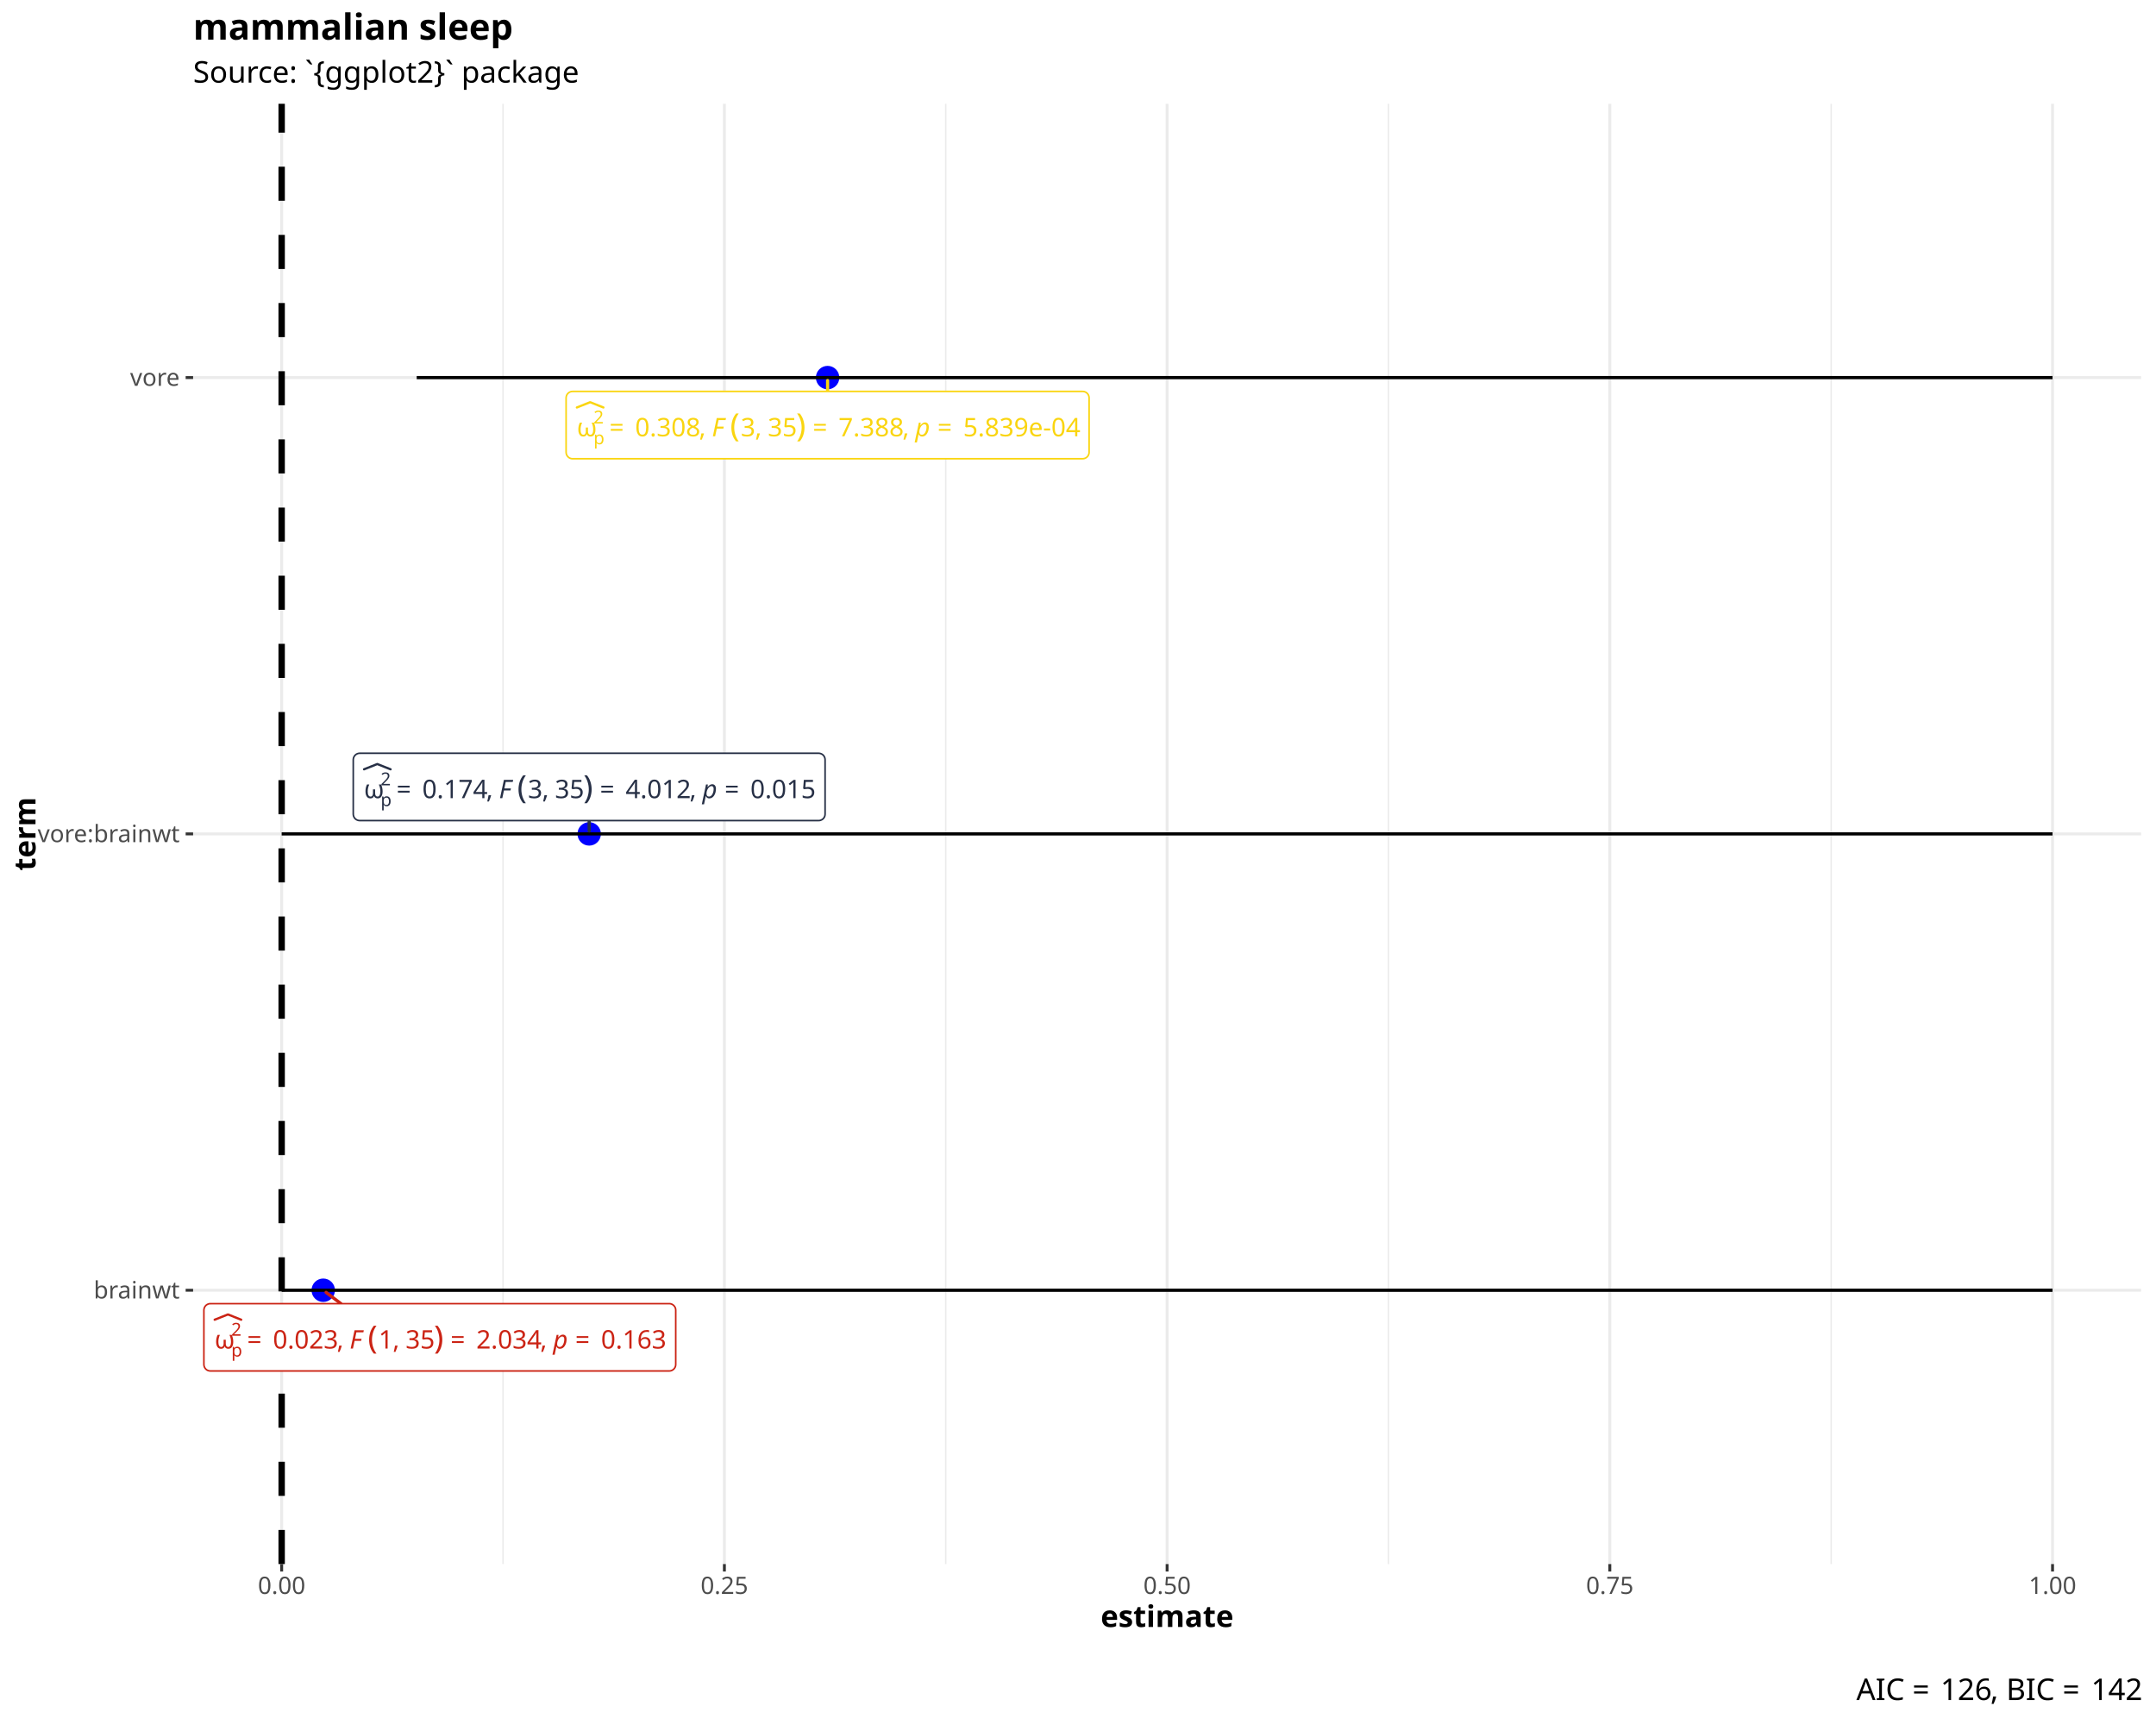
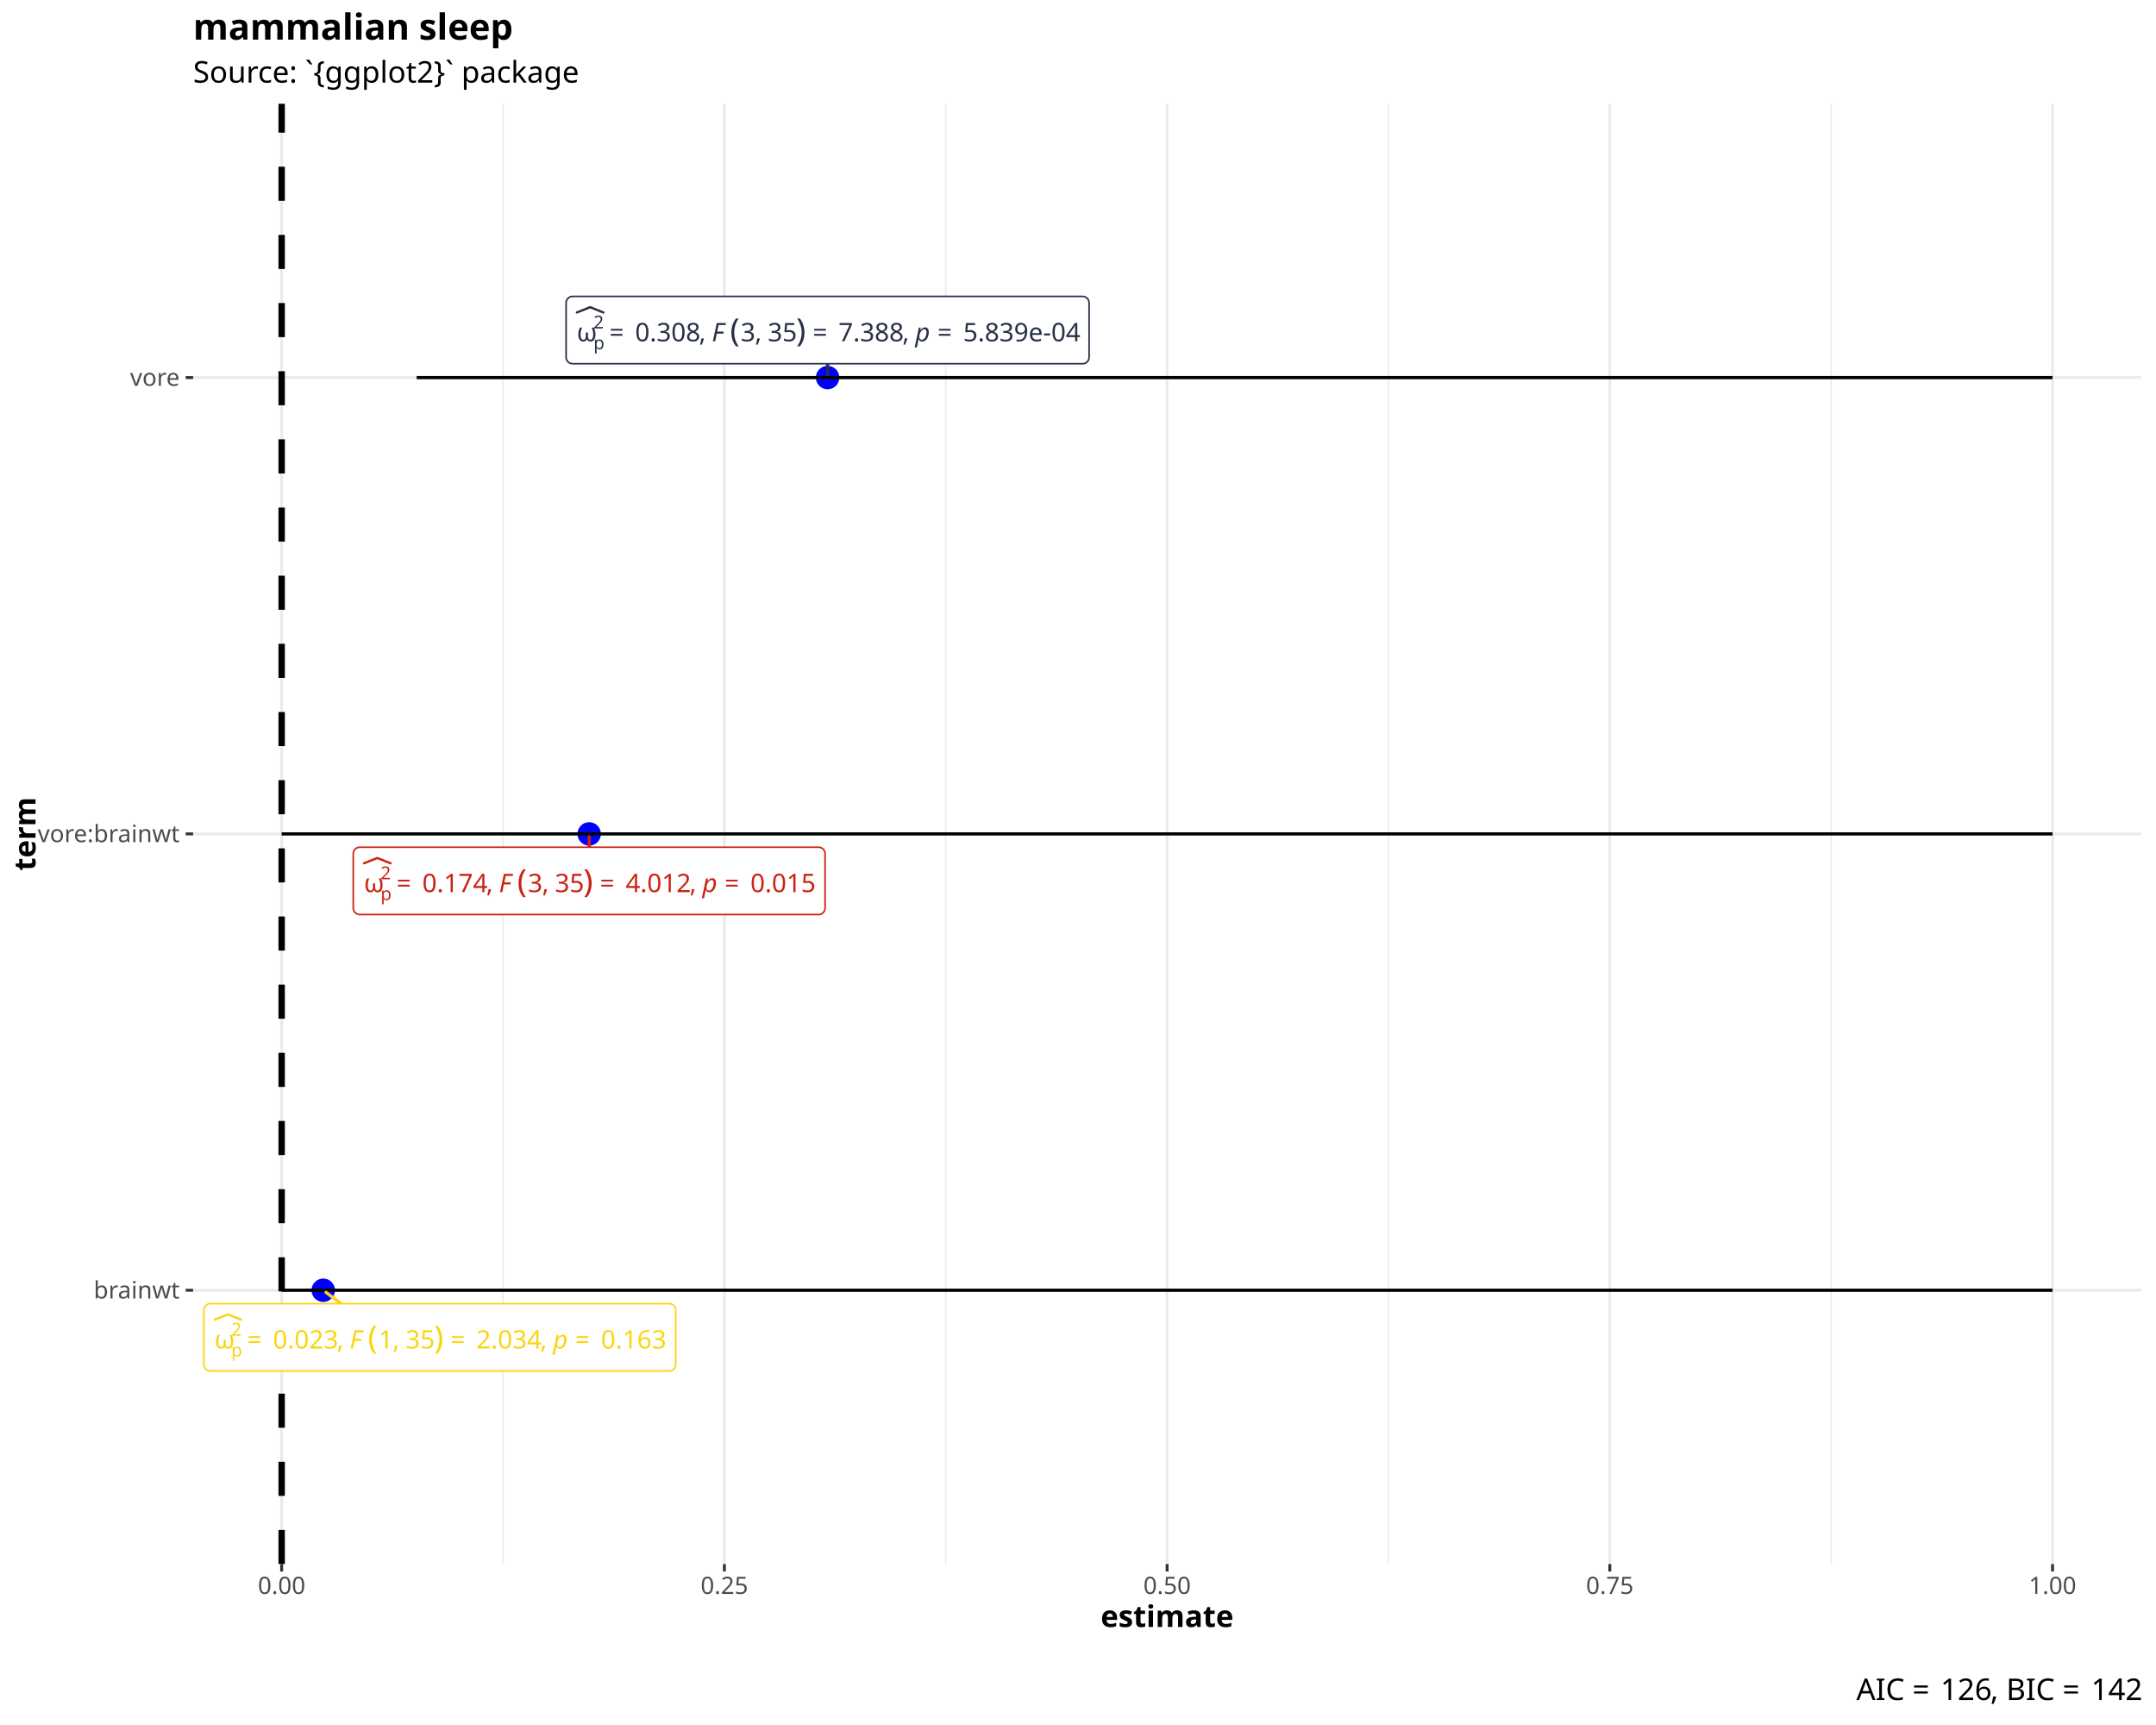
<svg xmlns="http://www.w3.org/2000/svg" class="svglite" data-engine-version="2.0" width="720.00pt" height="576.00pt" viewBox="0 0 720.00 576.00">
  <defs>
    <style type="text/css">
    .svglite line, .svglite polyline, .svglite polygon, .svglite path, .svglite rect, .svglite circle {
      fill: none;
      stroke: #000000;
      stroke-linecap: round;
      stroke-linejoin: round;
      stroke-miterlimit: 10.00;
    }
  </style>
  </defs>
  <rect width="100%" height="100%" style="stroke: none; fill: #FFFFFF;" />
  <defs>
    <clipPath id="cpMC4wMHw3MjAuMDB8MC4wMHw1NzYuMDA=">
      <rect x="0.00" y="0.00" width="720.00" height="576.00" />
    </clipPath>
  </defs>
  <g clip-path="url(#cpMC4wMHw3MjAuMDB8MC4wMHw1NzYuMDA=)">
    <rect x="0.00" y="0.00" width="720.00" height="576.00" style="stroke-width: 0.97; stroke: #FFFFFF; fill: #FFFFFF;" />
  </g>
  <defs>
    <clipPath id="cpNjQuNDl8NzE1LjAyfDM0LjY1fDUyMi4yNQ==">
      <rect x="64.49" y="34.65" width="650.53" height="487.60" />
    </clipPath>
  </defs>
  <g clip-path="url(#cpNjQuNDl8NzE1LjAyfDM0LjY1fDUyMi4yNQ==)">
    <rect x="64.49" y="34.65" width="650.53" height="487.60" style="stroke-width: 0.97; stroke: none; fill: #FFFFFF;" />
    <polyline points="167.99,522.25 167.99,34.65 " style="stroke-width: 0.48; stroke: #EBEBEB; stroke-linecap: butt;" />
    <polyline points="315.83,522.25 315.83,34.65 " style="stroke-width: 0.48; stroke: #EBEBEB; stroke-linecap: butt;" />
    <polyline points="463.68,522.25 463.68,34.65 " style="stroke-width: 0.48; stroke: #EBEBEB; stroke-linecap: butt;" />
    <polyline points="611.53,522.25 611.53,34.65 " style="stroke-width: 0.48; stroke: #EBEBEB; stroke-linecap: butt;" />
    <polyline points="64.49,430.83 715.02,430.83 " style="stroke-width: 0.97; stroke: #EBEBEB; stroke-linecap: butt;" />
    <polyline points="64.49,278.45 715.02,278.45 " style="stroke-width: 0.97; stroke: #EBEBEB; stroke-linecap: butt;" />
    <polyline points="64.49,126.08 715.02,126.08 " style="stroke-width: 0.97; stroke: #EBEBEB; stroke-linecap: butt;" />
    <polyline points="94.06,522.25 94.06,34.65 " style="stroke-width: 0.97; stroke: #EBEBEB; stroke-linecap: butt;" />
    <polyline points="241.91,522.25 241.91,34.65 " style="stroke-width: 0.97; stroke: #EBEBEB; stroke-linecap: butt;" />
    <polyline points="389.76,522.25 389.76,34.65 " style="stroke-width: 0.97; stroke: #EBEBEB; stroke-linecap: butt;" />
    <polyline points="537.60,522.25 537.60,34.65 " style="stroke-width: 0.97; stroke: #EBEBEB; stroke-linecap: butt;" />
    <polyline points="685.45,522.25 685.45,34.65 " style="stroke-width: 0.97; stroke: #EBEBEB; stroke-linecap: butt;" />
-     <circle cx="276.38" cy="126.08" r="3.56" style="stroke-width: 0.71; stroke: #0000FF; fill: #0000FF;" />
    <circle cx="107.95" cy="430.83" r="3.56" style="stroke-width: 0.71; stroke: #0000FF; fill: #0000FF;" />
    <circle cx="196.76" cy="278.45" r="3.56" style="stroke-width: 0.71; stroke: #0000FF; fill: #0000FF;" />
-     <polyline points="685.45,126.08 685.45,126.08 " style="stroke-width: 1.07; stroke-linecap: butt;" />
-     <polyline points="685.45,126.08 139.16,126.08 " style="stroke-width: 1.07; stroke-linecap: butt;" />
-     <polyline points="139.16,126.08 139.16,126.08 " style="stroke-width: 1.07; stroke-linecap: butt;" />
+     <circle cx="276.38" cy="126.08" r="3.56" style="stroke-width: 0.71; stroke: #0000FF; fill: #0000FF;" />
    <polyline points="685.45,430.83 685.45,430.83 " style="stroke-width: 1.07; stroke-linecap: butt;" />
    <polyline points="685.45,430.83 94.06,430.83 " style="stroke-width: 1.07; stroke-linecap: butt;" />
    <polyline points="94.06,430.83 94.06,430.83 " style="stroke-width: 1.07; stroke-linecap: butt;" />
    <polyline points="685.45,278.45 685.45,278.45 " style="stroke-width: 1.07; stroke-linecap: butt;" />
    <polyline points="685.45,278.45 94.06,278.45 " style="stroke-width: 1.07; stroke-linecap: butt;" />
    <polyline points="94.06,278.45 94.06,278.45 " style="stroke-width: 1.07; stroke-linecap: butt;" />
+     <polyline points="685.45,126.08 685.45,126.08 " style="stroke-width: 1.07; stroke-linecap: butt;" />
+     <polyline points="685.45,126.08 139.16,126.08 " style="stroke-width: 1.07; stroke-linecap: butt;" />
+     <polyline points="139.16,126.08 139.16,126.08 " style="stroke-width: 1.07; stroke-linecap: butt;" />
    <line x1="94.06" y1="522.25" x2="94.06" y2="34.65" style="stroke-width: 2.13; stroke-dasharray: 11.38,11.38; stroke-linecap: butt;" />
-     <line x1="276.38" y1="130.70" x2="276.38" y2="127.08" style="stroke-width: 1.07; stroke: #FAD510;" />
-     <line x1="113.85" y1="435.31" x2="108.89" y2="431.54" style="stroke-width: 1.07; stroke: #CB2314;" />
-     <line x1="196.76" y1="274.00" x2="196.76" y2="277.45" style="stroke-width: 1.07; stroke: #273046;" />
-     <polygon points="191.21,153.18 361.55,153.18 361.46,153.18 361.81,153.16 362.15,153.09 362.47,152.97 362.77,152.80 363.04,152.58 363.27,152.32 363.46,152.02 363.59,151.70 363.68,151.37 363.71,151.02 363.71,151.02 363.71,132.86 363.71,132.86 363.68,132.51 363.59,132.17 363.46,131.85 363.27,131.56 363.04,131.30 362.77,131.08 362.47,130.91 362.15,130.78 361.81,130.71 361.55,130.70 191.21,130.70 191.48,130.71 191.13,130.70 190.78,130.74 190.45,130.84 190.13,130.99 189.85,131.19 189.60,131.43 189.39,131.70 189.23,132.01 189.12,132.34 189.06,132.68 189.05,132.86 189.05,151.02 189.06,150.85 189.06,151.19 189.12,151.54 189.23,151.87 189.39,152.17 189.60,152.45 189.85,152.69 190.13,152.89 190.45,153.04 190.78,153.14 191.13,153.18 " style="stroke-width: 0.53; stroke: #FAD510; fill: #FFFFFF;" />
-     <text x="192.65" y="145.70" style="font-size: 8.54px; fill: #FAD510; font-family: sans;" textLength="5.53px" lengthAdjust="spacingAndGlyphs">ω</text>
-     <text x="198.19" y="148.34" style="font-size: 5.98px; fill: #FAD510; font-family: sans;" textLength="3.32px" lengthAdjust="spacingAndGlyphs">p</text>
-     <text x="198.19" y="141.41" style="font-size: 5.98px; fill: #FAD510; font-family: sans;" textLength="3.32px" lengthAdjust="spacingAndGlyphs">2</text>
-     <polyline points="192.65,136.06 197.08,134.30 201.51,136.06 " style="stroke-width: 0.75; stroke: #FAD510;" />
-     <text x="203.49" y="145.70" style="font-size: 8.54px; fill: #FAD510; font-family: sans;" textLength="6.63px" lengthAdjust="spacingAndGlyphs">=</text>
-     <text x="212.09" y="145.70" style="font-size: 8.54px; fill: #FAD510; font-family: sans;" textLength="21.36px" lengthAdjust="spacingAndGlyphs">0.308</text>
-     <text x="233.45" y="145.70" style="font-size: 8.54px; fill: #FAD510; font-family: sans;" textLength="2.14px" lengthAdjust="spacingAndGlyphs">,</text>
-     <text x="235.59" y="145.70" style="font-size: 8.54px; fill: #FAD510; font-family: sans;" textLength="2.14px" lengthAdjust="spacingAndGlyphs"> </text>
-     <text x="237.72" y="145.70" style="font-size: 8.54px; font-style: italic; fill: #FAD510; font-family: sans;" textLength="5.21px" lengthAdjust="spacingAndGlyphs">F</text>
-     <text x="243.82" y="145.70" style="font-size: 10.67px; fill: #FAD510; font-family: sans;" textLength="3.55px" lengthAdjust="spacingAndGlyphs">(</text>
-     <text x="247.37" y="145.70" style="font-size: 8.54px; fill: #FAD510; font-family: sans;" textLength="4.75px" lengthAdjust="spacingAndGlyphs">3</text>
-     <text x="252.12" y="145.70" style="font-size: 8.54px; fill: #FAD510; font-family: sans;" textLength="2.14px" lengthAdjust="spacingAndGlyphs">,</text>
-     <text x="254.25" y="145.70" style="font-size: 8.54px; fill: #FAD510; font-family: sans;" textLength="2.14px" lengthAdjust="spacingAndGlyphs"> </text>
-     <text x="256.39" y="145.70" style="font-size: 8.54px; fill: #FAD510; font-family: sans;" textLength="9.50px" lengthAdjust="spacingAndGlyphs">35</text>
-     <text x="265.88" y="145.70" style="font-size: 10.67px; fill: #FAD510; font-family: sans;" textLength="3.55px" lengthAdjust="spacingAndGlyphs">)</text>
-     <text x="271.41" y="145.70" style="font-size: 8.54px; fill: #FAD510; font-family: sans;" textLength="6.63px" lengthAdjust="spacingAndGlyphs">=</text>
-     <text x="280.01" y="145.70" style="font-size: 8.54px; fill: #FAD510; font-family: sans;" textLength="21.36px" lengthAdjust="spacingAndGlyphs">7.388</text>
-     <text x="301.37" y="145.70" style="font-size: 8.54px; fill: #FAD510; font-family: sans;" textLength="2.14px" lengthAdjust="spacingAndGlyphs">,</text>
-     <text x="303.51" y="145.70" style="font-size: 8.54px; fill: #FAD510; font-family: sans;" textLength="2.14px" lengthAdjust="spacingAndGlyphs"> </text>
-     <text x="305.64" y="145.70" style="font-size: 8.54px; font-style: italic; fill: #FAD510; font-family: sans;" textLength="4.75px" lengthAdjust="spacingAndGlyphs">p</text>
-     <text x="313.05" y="145.70" style="font-size: 8.54px; fill: #FAD510; font-family: sans;" textLength="6.63px" lengthAdjust="spacingAndGlyphs">=</text>
-     <text x="321.66" y="145.70" style="font-size: 8.54px; fill: #FAD510; font-family: sans;" textLength="38.45px" lengthAdjust="spacingAndGlyphs">5.839e-04</text>
-     <polygon points="70.25,457.79 223.50,457.79 223.41,457.78 223.76,457.77 224.10,457.70 224.42,457.58 224.72,457.40 224.99,457.18 225.22,456.92 225.41,456.63 225.55,456.31 225.63,455.97 225.66,455.63 225.66,455.63 225.66,437.47 225.66,437.47 225.63,437.12 225.55,436.78 225.41,436.46 225.22,436.17 224.99,435.91 224.72,435.69 224.42,435.51 224.10,435.39 223.76,435.32 223.50,435.31 70.25,435.31 70.51,435.32 70.17,435.31 69.82,435.35 69.49,435.45 69.17,435.60 68.89,435.79 68.64,436.03 68.43,436.31 68.27,436.62 68.16,436.95 68.10,437.29 68.09,437.47 68.09,455.63 68.10,455.45 68.10,455.80 68.16,456.14 68.27,456.47 68.43,456.78 68.64,457.06 68.89,457.30 69.17,457.50 69.49,457.65 69.82,457.74 70.17,457.78 " style="stroke-width: 0.53; stroke: #CB2314; fill: #FFFFFF;" />
-     <text x="71.69" y="450.30" style="font-size: 8.54px; fill: #CB2314; font-family: sans;" textLength="5.53px" lengthAdjust="spacingAndGlyphs">ω</text>
-     <text x="77.22" y="452.95" style="font-size: 5.98px; fill: #CB2314; font-family: sans;" textLength="3.32px" lengthAdjust="spacingAndGlyphs">p</text>
-     <text x="77.22" y="446.02" style="font-size: 5.98px; fill: #CB2314; font-family: sans;" textLength="3.32px" lengthAdjust="spacingAndGlyphs">2</text>
-     <polyline points="71.69,440.67 76.12,438.91 80.55,440.67 " style="stroke-width: 0.75; stroke: #CB2314;" />
-     <text x="82.52" y="450.30" style="font-size: 8.54px; fill: #CB2314; font-family: sans;" textLength="6.63px" lengthAdjust="spacingAndGlyphs">=</text>
-     <text x="91.13" y="450.30" style="font-size: 8.54px; fill: #CB2314; font-family: sans;" textLength="21.36px" lengthAdjust="spacingAndGlyphs">0.023</text>
-     <text x="112.49" y="450.30" style="font-size: 8.54px; fill: #CB2314; font-family: sans;" textLength="2.14px" lengthAdjust="spacingAndGlyphs">,</text>
-     <text x="114.62" y="450.30" style="font-size: 8.54px; fill: #CB2314; font-family: sans;" textLength="2.14px" lengthAdjust="spacingAndGlyphs"> </text>
-     <text x="116.76" y="450.30" style="font-size: 8.54px; font-style: italic; fill: #CB2314; font-family: sans;" textLength="5.21px" lengthAdjust="spacingAndGlyphs">F</text>
-     <text x="122.85" y="450.30" style="font-size: 10.67px; fill: #CB2314; font-family: sans;" textLength="3.55px" lengthAdjust="spacingAndGlyphs">(</text>
-     <text x="126.41" y="450.30" style="font-size: 8.54px; fill: #CB2314; font-family: sans;" textLength="4.75px" lengthAdjust="spacingAndGlyphs">1</text>
-     <text x="131.15" y="450.30" style="font-size: 8.54px; fill: #CB2314; font-family: sans;" textLength="2.14px" lengthAdjust="spacingAndGlyphs">,</text>
-     <text x="133.29" y="450.30" style="font-size: 8.54px; fill: #CB2314; font-family: sans;" textLength="2.14px" lengthAdjust="spacingAndGlyphs"> </text>
-     <text x="135.43" y="450.30" style="font-size: 8.54px; fill: #CB2314; font-family: sans;" textLength="9.50px" lengthAdjust="spacingAndGlyphs">35</text>
-     <text x="144.92" y="450.30" style="font-size: 10.67px; fill: #CB2314; font-family: sans;" textLength="3.55px" lengthAdjust="spacingAndGlyphs">)</text>
-     <text x="150.44" y="450.30" style="font-size: 8.54px; fill: #CB2314; font-family: sans;" textLength="6.63px" lengthAdjust="spacingAndGlyphs">=</text>
-     <text x="159.05" y="450.30" style="font-size: 8.54px; fill: #CB2314; font-family: sans;" textLength="21.36px" lengthAdjust="spacingAndGlyphs">2.034</text>
-     <text x="180.41" y="450.30" style="font-size: 8.54px; fill: #CB2314; font-family: sans;" textLength="2.14px" lengthAdjust="spacingAndGlyphs">,</text>
-     <text x="182.54" y="450.30" style="font-size: 8.54px; fill: #CB2314; font-family: sans;" textLength="2.14px" lengthAdjust="spacingAndGlyphs"> </text>
-     <text x="184.68" y="450.30" style="font-size: 8.54px; font-style: italic; fill: #CB2314; font-family: sans;" textLength="4.75px" lengthAdjust="spacingAndGlyphs">p</text>
-     <text x="192.09" y="450.30" style="font-size: 8.54px; fill: #CB2314; font-family: sans;" textLength="6.63px" lengthAdjust="spacingAndGlyphs">=</text>
-     <text x="200.70" y="450.30" style="font-size: 8.54px; fill: #CB2314; font-family: sans;" textLength="21.36px" lengthAdjust="spacingAndGlyphs">0.163</text>
-     <polygon points="120.13,274.00 273.38,274.00 273.29,274.00 273.64,273.99 273.98,273.92 274.30,273.79 274.61,273.62 274.88,273.40 275.11,273.14 275.29,272.85 275.43,272.53 275.51,272.19 275.54,271.84 275.54,271.84 275.54,253.68 275.54,253.68 275.51,253.34 275.43,253.00 275.29,252.68 275.11,252.38 274.88,252.12 274.61,251.90 274.30,251.73 273.98,251.61 273.64,251.54 273.38,251.52 120.13,251.52 120.39,251.54 120.05,251.52 119.70,251.57 119.37,251.66 119.05,251.81 118.77,252.01 118.52,252.25 118.31,252.53 118.15,252.84 118.04,253.17 117.98,253.51 117.97,253.68 117.97,271.84 117.98,271.67 117.98,272.02 118.04,272.36 118.15,272.69 118.31,273.00 118.52,273.28 118.77,273.52 119.05,273.71 119.37,273.86 119.70,273.96 120.05,274.00 " style="stroke-width: 0.53; stroke: #273046; fill: #FFFFFF;" />
-     <text x="121.57" y="266.52" style="font-size: 8.54px; fill: #273046; font-family: sans;" textLength="5.53px" lengthAdjust="spacingAndGlyphs">ω</text>
-     <text x="127.10" y="269.16" style="font-size: 5.98px; fill: #273046; font-family: sans;" textLength="3.32px" lengthAdjust="spacingAndGlyphs">p</text>
-     <text x="127.10" y="262.23" style="font-size: 5.98px; fill: #273046; font-family: sans;" textLength="3.32px" lengthAdjust="spacingAndGlyphs">2</text>
-     <polyline points="121.57,256.88 126.00,255.12 130.43,256.88 " style="stroke-width: 0.75; stroke: #273046;" />
-     <text x="132.40" y="266.52" style="font-size: 8.54px; fill: #273046; font-family: sans;" textLength="6.63px" lengthAdjust="spacingAndGlyphs">=</text>
-     <text x="141.01" y="266.52" style="font-size: 8.54px; fill: #273046; font-family: sans;" textLength="21.36px" lengthAdjust="spacingAndGlyphs">0.174</text>
-     <text x="162.37" y="266.52" style="font-size: 8.54px; fill: #273046; font-family: sans;" textLength="2.14px" lengthAdjust="spacingAndGlyphs">,</text>
-     <text x="164.50" y="266.52" style="font-size: 8.54px; fill: #273046; font-family: sans;" textLength="2.14px" lengthAdjust="spacingAndGlyphs"> </text>
-     <text x="166.64" y="266.52" style="font-size: 8.54px; font-style: italic; fill: #273046; font-family: sans;" textLength="5.21px" lengthAdjust="spacingAndGlyphs">F</text>
-     <text x="172.74" y="266.52" style="font-size: 10.67px; fill: #273046; font-family: sans;" textLength="3.55px" lengthAdjust="spacingAndGlyphs">(</text>
-     <text x="176.29" y="266.52" style="font-size: 8.54px; fill: #273046; font-family: sans;" textLength="4.75px" lengthAdjust="spacingAndGlyphs">3</text>
-     <text x="181.04" y="266.52" style="font-size: 8.54px; fill: #273046; font-family: sans;" textLength="2.14px" lengthAdjust="spacingAndGlyphs">,</text>
-     <text x="183.17" y="266.52" style="font-size: 8.54px; fill: #273046; font-family: sans;" textLength="2.14px" lengthAdjust="spacingAndGlyphs"> </text>
-     <text x="185.31" y="266.52" style="font-size: 8.54px; fill: #273046; font-family: sans;" textLength="9.50px" lengthAdjust="spacingAndGlyphs">35</text>
-     <text x="194.80" y="266.52" style="font-size: 10.67px; fill: #273046; font-family: sans;" textLength="3.55px" lengthAdjust="spacingAndGlyphs">)</text>
-     <text x="200.33" y="266.52" style="font-size: 8.54px; fill: #273046; font-family: sans;" textLength="6.63px" lengthAdjust="spacingAndGlyphs">=</text>
-     <text x="208.93" y="266.52" style="font-size: 8.54px; fill: #273046; font-family: sans;" textLength="21.36px" lengthAdjust="spacingAndGlyphs">4.012</text>
-     <text x="230.29" y="266.52" style="font-size: 8.54px; fill: #273046; font-family: sans;" textLength="2.14px" lengthAdjust="spacingAndGlyphs">,</text>
-     <text x="232.43" y="266.52" style="font-size: 8.54px; fill: #273046; font-family: sans;" textLength="2.14px" lengthAdjust="spacingAndGlyphs"> </text>
-     <text x="234.56" y="266.52" style="font-size: 8.54px; font-style: italic; fill: #273046; font-family: sans;" textLength="4.75px" lengthAdjust="spacingAndGlyphs">p</text>
-     <text x="241.97" y="266.52" style="font-size: 8.54px; fill: #273046; font-family: sans;" textLength="6.63px" lengthAdjust="spacingAndGlyphs">=</text>
-     <text x="250.58" y="266.52" style="font-size: 8.54px; fill: #273046; font-family: sans;" textLength="21.36px" lengthAdjust="spacingAndGlyphs">0.015</text>
+     <line x1="113.85" y1="435.31" x2="108.89" y2="431.54" style="stroke-width: 1.07; stroke: #FAD510;" />
+     <line x1="196.76" y1="282.90" x2="196.76" y2="279.45" style="stroke-width: 1.07; stroke: #CB2314;" />
+     <line x1="276.38" y1="121.45" x2="276.38" y2="125.07" style="stroke-width: 1.07; stroke: #273046;" />
+     <polygon points="70.25,457.79 223.50,457.79 223.41,457.78 223.76,457.77 224.10,457.70 224.42,457.58 224.72,457.40 224.99,457.18 225.22,456.92 225.41,456.63 225.55,456.31 225.63,455.97 225.66,455.63 225.66,455.63 225.66,437.47 225.66,437.47 225.63,437.12 225.55,436.78 225.41,436.46 225.22,436.17 224.99,435.91 224.72,435.69 224.42,435.51 224.10,435.39 223.76,435.32 223.50,435.31 70.25,435.31 70.51,435.32 70.17,435.31 69.82,435.35 69.49,435.45 69.17,435.60 68.89,435.79 68.64,436.03 68.43,436.31 68.27,436.62 68.16,436.95 68.10,437.29 68.09,437.47 68.09,455.63 68.10,455.45 68.10,455.80 68.16,456.14 68.27,456.47 68.43,456.78 68.64,457.06 68.89,457.30 69.17,457.50 69.49,457.65 69.82,457.74 70.17,457.78 " style="stroke-width: 0.53; stroke: #FAD510; fill: #FFFFFF;" />
+     <text x="71.69" y="450.30" style="font-size: 8.54px; fill: #FAD510; font-family: sans;" textLength="5.53px" lengthAdjust="spacingAndGlyphs">ω</text>
+     <text x="77.22" y="452.95" style="font-size: 5.98px; fill: #FAD510; font-family: sans;" textLength="3.32px" lengthAdjust="spacingAndGlyphs">p</text>
+     <text x="77.22" y="446.02" style="font-size: 5.98px; fill: #FAD510; font-family: sans;" textLength="3.32px" lengthAdjust="spacingAndGlyphs">2</text>
+     <polyline points="71.69,440.67 76.12,438.91 80.55,440.67 " style="stroke-width: 0.75; stroke: #FAD510;" />
+     <text x="82.52" y="450.30" style="font-size: 8.54px; fill: #FAD510; font-family: sans;" textLength="6.63px" lengthAdjust="spacingAndGlyphs">=</text>
+     <text x="91.13" y="450.30" style="font-size: 8.54px; fill: #FAD510; font-family: sans;" textLength="21.36px" lengthAdjust="spacingAndGlyphs">0.023</text>
+     <text x="112.49" y="450.30" style="font-size: 8.54px; fill: #FAD510; font-family: sans;" textLength="2.14px" lengthAdjust="spacingAndGlyphs">,</text>
+     <text x="114.62" y="450.30" style="font-size: 8.54px; fill: #FAD510; font-family: sans;" textLength="2.14px" lengthAdjust="spacingAndGlyphs"> </text>
+     <text x="116.76" y="450.30" style="font-size: 8.54px; font-style: italic; fill: #FAD510; font-family: sans;" textLength="5.21px" lengthAdjust="spacingAndGlyphs">F</text>
+     <text x="122.85" y="450.30" style="font-size: 10.67px; fill: #FAD510; font-family: sans;" textLength="3.55px" lengthAdjust="spacingAndGlyphs">(</text>
+     <text x="126.41" y="450.30" style="font-size: 8.54px; fill: #FAD510; font-family: sans;" textLength="4.75px" lengthAdjust="spacingAndGlyphs">1</text>
+     <text x="131.15" y="450.30" style="font-size: 8.54px; fill: #FAD510; font-family: sans;" textLength="2.14px" lengthAdjust="spacingAndGlyphs">,</text>
+     <text x="133.29" y="450.30" style="font-size: 8.54px; fill: #FAD510; font-family: sans;" textLength="2.14px" lengthAdjust="spacingAndGlyphs"> </text>
+     <text x="135.43" y="450.30" style="font-size: 8.54px; fill: #FAD510; font-family: sans;" textLength="9.50px" lengthAdjust="spacingAndGlyphs">35</text>
+     <text x="144.92" y="450.30" style="font-size: 10.67px; fill: #FAD510; font-family: sans;" textLength="3.55px" lengthAdjust="spacingAndGlyphs">)</text>
+     <text x="150.44" y="450.30" style="font-size: 8.54px; fill: #FAD510; font-family: sans;" textLength="6.63px" lengthAdjust="spacingAndGlyphs">=</text>
+     <text x="159.05" y="450.30" style="font-size: 8.54px; fill: #FAD510; font-family: sans;" textLength="21.36px" lengthAdjust="spacingAndGlyphs">2.034</text>
+     <text x="180.41" y="450.30" style="font-size: 8.54px; fill: #FAD510; font-family: sans;" textLength="2.14px" lengthAdjust="spacingAndGlyphs">,</text>
+     <text x="182.54" y="450.30" style="font-size: 8.54px; fill: #FAD510; font-family: sans;" textLength="2.14px" lengthAdjust="spacingAndGlyphs"> </text>
+     <text x="184.68" y="450.30" style="font-size: 8.54px; font-style: italic; fill: #FAD510; font-family: sans;" textLength="4.75px" lengthAdjust="spacingAndGlyphs">p</text>
+     <text x="192.09" y="450.30" style="font-size: 8.54px; fill: #FAD510; font-family: sans;" textLength="6.63px" lengthAdjust="spacingAndGlyphs">=</text>
+     <text x="200.70" y="450.30" style="font-size: 8.54px; fill: #FAD510; font-family: sans;" textLength="21.36px" lengthAdjust="spacingAndGlyphs">0.163</text>
+     <polygon points="120.13,305.38 273.38,305.38 273.29,305.38 273.64,305.37 273.98,305.30 274.30,305.17 274.61,305.00 274.88,304.78 275.11,304.52 275.29,304.23 275.43,303.91 275.51,303.57 275.54,303.22 275.54,303.22 275.54,285.06 275.54,285.06 275.51,284.71 275.43,284.38 275.29,284.06 275.11,283.76 274.88,283.50 274.61,283.28 274.30,283.11 273.98,282.99 273.64,282.92 273.38,282.90 120.13,282.90 120.39,282.92 120.05,282.90 119.70,282.94 119.37,283.04 119.05,283.19 118.77,283.39 118.52,283.63 118.31,283.91 118.15,284.21 118.04,284.54 117.98,284.89 117.97,285.06 117.97,303.22 117.98,303.05 117.98,303.40 118.04,303.74 118.15,304.07 118.31,304.38 118.52,304.65 118.77,304.89 119.05,305.09 119.37,305.24 119.70,305.34 120.05,305.38 " style="stroke-width: 0.53; stroke: #CB2314; fill: #FFFFFF;" />
+     <text x="121.57" y="297.90" style="font-size: 8.54px; fill: #CB2314; font-family: sans;" textLength="5.53px" lengthAdjust="spacingAndGlyphs">ω</text>
+     <text x="127.10" y="300.54" style="font-size: 5.98px; fill: #CB2314; font-family: sans;" textLength="3.32px" lengthAdjust="spacingAndGlyphs">p</text>
+     <text x="127.10" y="293.61" style="font-size: 5.98px; fill: #CB2314; font-family: sans;" textLength="3.32px" lengthAdjust="spacingAndGlyphs">2</text>
+     <polyline points="121.57,288.26 126.00,286.50 130.43,288.26 " style="stroke-width: 0.75; stroke: #CB2314;" />
+     <text x="132.40" y="297.90" style="font-size: 8.54px; fill: #CB2314; font-family: sans;" textLength="6.63px" lengthAdjust="spacingAndGlyphs">=</text>
+     <text x="141.01" y="297.90" style="font-size: 8.54px; fill: #CB2314; font-family: sans;" textLength="21.36px" lengthAdjust="spacingAndGlyphs">0.174</text>
+     <text x="162.37" y="297.90" style="font-size: 8.54px; fill: #CB2314; font-family: sans;" textLength="2.14px" lengthAdjust="spacingAndGlyphs">,</text>
+     <text x="164.50" y="297.90" style="font-size: 8.54px; fill: #CB2314; font-family: sans;" textLength="2.14px" lengthAdjust="spacingAndGlyphs"> </text>
+     <text x="166.64" y="297.90" style="font-size: 8.54px; font-style: italic; fill: #CB2314; font-family: sans;" textLength="5.21px" lengthAdjust="spacingAndGlyphs">F</text>
+     <text x="172.74" y="297.90" style="font-size: 10.67px; fill: #CB2314; font-family: sans;" textLength="3.55px" lengthAdjust="spacingAndGlyphs">(</text>
+     <text x="176.29" y="297.90" style="font-size: 8.54px; fill: #CB2314; font-family: sans;" textLength="4.75px" lengthAdjust="spacingAndGlyphs">3</text>
+     <text x="181.04" y="297.90" style="font-size: 8.54px; fill: #CB2314; font-family: sans;" textLength="2.14px" lengthAdjust="spacingAndGlyphs">,</text>
+     <text x="183.17" y="297.90" style="font-size: 8.54px; fill: #CB2314; font-family: sans;" textLength="2.14px" lengthAdjust="spacingAndGlyphs"> </text>
+     <text x="185.31" y="297.90" style="font-size: 8.54px; fill: #CB2314; font-family: sans;" textLength="9.50px" lengthAdjust="spacingAndGlyphs">35</text>
+     <text x="194.80" y="297.90" style="font-size: 10.67px; fill: #CB2314; font-family: sans;" textLength="3.55px" lengthAdjust="spacingAndGlyphs">)</text>
+     <text x="200.33" y="297.90" style="font-size: 8.54px; fill: #CB2314; font-family: sans;" textLength="6.63px" lengthAdjust="spacingAndGlyphs">=</text>
+     <text x="208.93" y="297.90" style="font-size: 8.54px; fill: #CB2314; font-family: sans;" textLength="21.36px" lengthAdjust="spacingAndGlyphs">4.012</text>
+     <text x="230.29" y="297.90" style="font-size: 8.54px; fill: #CB2314; font-family: sans;" textLength="2.14px" lengthAdjust="spacingAndGlyphs">,</text>
+     <text x="232.43" y="297.90" style="font-size: 8.54px; fill: #CB2314; font-family: sans;" textLength="2.14px" lengthAdjust="spacingAndGlyphs"> </text>
+     <text x="234.56" y="297.90" style="font-size: 8.54px; font-style: italic; fill: #CB2314; font-family: sans;" textLength="4.75px" lengthAdjust="spacingAndGlyphs">p</text>
+     <text x="241.97" y="297.90" style="font-size: 8.54px; fill: #CB2314; font-family: sans;" textLength="6.63px" lengthAdjust="spacingAndGlyphs">=</text>
+     <text x="250.58" y="297.90" style="font-size: 8.54px; fill: #CB2314; font-family: sans;" textLength="21.36px" lengthAdjust="spacingAndGlyphs">0.015</text>
+     <polygon points="191.21,121.45 361.55,121.45 361.46,121.45 361.81,121.44 362.15,121.37 362.47,121.25 362.77,121.07 363.04,120.85 363.27,120.59 363.46,120.30 363.59,119.98 363.68,119.64 363.71,119.29 363.71,119.29 363.71,101.13 363.71,101.13 363.68,100.79 363.59,100.45 363.46,100.13 363.27,99.84 363.04,99.58 362.77,99.36 362.47,99.18 362.15,99.06 361.81,98.99 361.55,98.97 191.21,98.97 191.48,98.99 191.13,98.98 190.78,99.02 190.45,99.11 190.13,99.26 189.85,99.46 189.60,99.70 189.39,99.98 189.23,100.29 189.12,100.62 189.06,100.96 189.05,101.13 189.05,119.29 189.06,119.12 189.06,119.47 189.12,119.81 189.23,120.14 189.39,120.45 189.60,120.73 189.85,120.97 190.13,121.17 190.45,121.31 190.78,121.41 191.13,121.45 " style="stroke-width: 0.53; stroke: #273046; fill: #FFFFFF;" />
+     <text x="192.65" y="113.97" style="font-size: 8.54px; fill: #273046; font-family: sans;" textLength="5.53px" lengthAdjust="spacingAndGlyphs">ω</text>
+     <text x="198.19" y="116.61" style="font-size: 5.98px; fill: #273046; font-family: sans;" textLength="3.32px" lengthAdjust="spacingAndGlyphs">p</text>
+     <text x="198.19" y="109.68" style="font-size: 5.98px; fill: #273046; font-family: sans;" textLength="3.32px" lengthAdjust="spacingAndGlyphs">2</text>
+     <polyline points="192.65,104.34 197.08,102.57 201.51,104.34 " style="stroke-width: 0.75; stroke: #273046;" />
+     <text x="203.49" y="113.97" style="font-size: 8.54px; fill: #273046; font-family: sans;" textLength="6.63px" lengthAdjust="spacingAndGlyphs">=</text>
+     <text x="212.09" y="113.97" style="font-size: 8.54px; fill: #273046; font-family: sans;" textLength="21.36px" lengthAdjust="spacingAndGlyphs">0.308</text>
+     <text x="233.45" y="113.97" style="font-size: 8.54px; fill: #273046; font-family: sans;" textLength="2.14px" lengthAdjust="spacingAndGlyphs">,</text>
+     <text x="235.59" y="113.97" style="font-size: 8.54px; fill: #273046; font-family: sans;" textLength="2.14px" lengthAdjust="spacingAndGlyphs"> </text>
+     <text x="237.72" y="113.97" style="font-size: 8.54px; font-style: italic; fill: #273046; font-family: sans;" textLength="5.21px" lengthAdjust="spacingAndGlyphs">F</text>
+     <text x="243.82" y="113.97" style="font-size: 10.67px; fill: #273046; font-family: sans;" textLength="3.55px" lengthAdjust="spacingAndGlyphs">(</text>
+     <text x="247.37" y="113.97" style="font-size: 8.54px; fill: #273046; font-family: sans;" textLength="4.75px" lengthAdjust="spacingAndGlyphs">3</text>
+     <text x="252.12" y="113.97" style="font-size: 8.54px; fill: #273046; font-family: sans;" textLength="2.14px" lengthAdjust="spacingAndGlyphs">,</text>
+     <text x="254.25" y="113.97" style="font-size: 8.54px; fill: #273046; font-family: sans;" textLength="2.14px" lengthAdjust="spacingAndGlyphs"> </text>
+     <text x="256.39" y="113.97" style="font-size: 8.54px; fill: #273046; font-family: sans;" textLength="9.50px" lengthAdjust="spacingAndGlyphs">35</text>
+     <text x="265.88" y="113.97" style="font-size: 10.67px; fill: #273046; font-family: sans;" textLength="3.55px" lengthAdjust="spacingAndGlyphs">)</text>
+     <text x="271.41" y="113.97" style="font-size: 8.54px; fill: #273046; font-family: sans;" textLength="6.63px" lengthAdjust="spacingAndGlyphs">=</text>
+     <text x="280.01" y="113.97" style="font-size: 8.54px; fill: #273046; font-family: sans;" textLength="21.36px" lengthAdjust="spacingAndGlyphs">7.388</text>
+     <text x="301.37" y="113.97" style="font-size: 8.54px; fill: #273046; font-family: sans;" textLength="2.14px" lengthAdjust="spacingAndGlyphs">,</text>
+     <text x="303.51" y="113.97" style="font-size: 8.54px; fill: #273046; font-family: sans;" textLength="2.14px" lengthAdjust="spacingAndGlyphs"> </text>
+     <text x="305.64" y="113.97" style="font-size: 8.54px; font-style: italic; fill: #273046; font-family: sans;" textLength="4.75px" lengthAdjust="spacingAndGlyphs">p</text>
+     <text x="313.05" y="113.97" style="font-size: 8.54px; fill: #273046; font-family: sans;" textLength="6.63px" lengthAdjust="spacingAndGlyphs">=</text>
+     <text x="321.66" y="113.97" style="font-size: 8.54px; fill: #273046; font-family: sans;" textLength="38.45px" lengthAdjust="spacingAndGlyphs">5.839e-04</text>
  </g>
  <g clip-path="url(#cpMC4wMHw3MjAuMDB8MC4wMHw1NzYuMDA=)">
    <text x="60.01" y="433.58" text-anchor="end" style="font-size: 8.00px; fill: #4D4D4D; font-family: sans;" textLength="25.79px" lengthAdjust="spacingAndGlyphs">brainwt</text>
    <text x="60.01" y="281.20" text-anchor="end" style="font-size: 8.00px; fill: #4D4D4D; font-family: sans;" textLength="43.58px" lengthAdjust="spacingAndGlyphs">vore:brainwt</text>
    <text x="60.01" y="128.83" text-anchor="end" style="font-size: 8.00px; fill: #4D4D4D; font-family: sans;" textLength="15.57px" lengthAdjust="spacingAndGlyphs">vore</text>
    <polyline points="62.00,430.83 64.49,430.83 " style="stroke-width: 0.97; stroke: #333333; stroke-linecap: butt;" />
    <polyline points="62.00,278.45 64.49,278.45 " style="stroke-width: 0.97; stroke: #333333; stroke-linecap: butt;" />
    <polyline points="62.00,126.08 64.49,126.08 " style="stroke-width: 0.97; stroke: #333333; stroke-linecap: butt;" />
    <polyline points="94.06,524.74 94.06,522.25 " style="stroke-width: 0.97; stroke: #333333; stroke-linecap: butt;" />
    <polyline points="241.91,524.74 241.91,522.25 " style="stroke-width: 0.97; stroke: #333333; stroke-linecap: butt;" />
    <polyline points="389.76,524.74 389.76,522.25 " style="stroke-width: 0.97; stroke: #333333; stroke-linecap: butt;" />
    <polyline points="537.60,524.74 537.60,522.25 " style="stroke-width: 0.97; stroke: #333333; stroke-linecap: butt;" />
    <polyline points="685.45,524.74 685.45,522.25 " style="stroke-width: 0.97; stroke: #333333; stroke-linecap: butt;" />
    <text x="94.06" y="532.24" text-anchor="middle" style="font-size: 8.00px; fill: #4D4D4D; font-family: sans;" textLength="15.57px" lengthAdjust="spacingAndGlyphs">0.00</text>
    <text x="241.91" y="532.24" text-anchor="middle" style="font-size: 8.00px; fill: #4D4D4D; font-family: sans;" textLength="15.57px" lengthAdjust="spacingAndGlyphs">0.25</text>
    <text x="389.76" y="532.24" text-anchor="middle" style="font-size: 8.00px; fill: #4D4D4D; font-family: sans;" textLength="15.57px" lengthAdjust="spacingAndGlyphs">0.50</text>
    <text x="537.60" y="532.24" text-anchor="middle" style="font-size: 8.00px; fill: #4D4D4D; font-family: sans;" textLength="15.57px" lengthAdjust="spacingAndGlyphs">0.75</text>
    <text x="685.45" y="532.24" text-anchor="middle" style="font-size: 8.00px; fill: #4D4D4D; font-family: sans;" textLength="15.57px" lengthAdjust="spacingAndGlyphs">1.00</text>
    <text x="389.76" y="543.27" text-anchor="middle" style="font-size: 10.00px; font-weight: bold; font-family: sans;" textLength="37.80px" lengthAdjust="spacingAndGlyphs">estimate</text>
    <text transform="translate(11.86,278.45) rotate(-90)" text-anchor="middle" style="font-size: 10.00px; font-weight: bold; font-family: sans;" textLength="20.00px" lengthAdjust="spacingAndGlyphs">term</text>
    <text x="64.49" y="27.59" style="font-size: 10.00px; font-family: sans;" textLength="124.00px" lengthAdjust="spacingAndGlyphs">Source: `{ggplot2}` package</text>
    <text x="64.49" y="13.24" style="font-size: 12.00px; font-weight: bold; font-family: sans;" textLength="94.05px" lengthAdjust="spacingAndGlyphs">mammalian sleep</text>
    <text x="619.94" y="567.66" style="font-size: 10.00px; font-family: sans;" textLength="28.07px" lengthAdjust="spacingAndGlyphs">AIC = </text>
    <text x="648.02" y="567.66" style="font-size: 10.00px; font-family: sans;" textLength="16.69px" lengthAdjust="spacingAndGlyphs">126</text>
    <text x="664.70" y="567.66" style="font-size: 10.00px; font-family: sans;" textLength="33.63px" lengthAdjust="spacingAndGlyphs">, BIC = </text>
    <text x="698.33" y="567.66" style="font-size: 10.00px; font-family: sans;" textLength="16.69px" lengthAdjust="spacingAndGlyphs">142</text>
  </g>
</svg>
